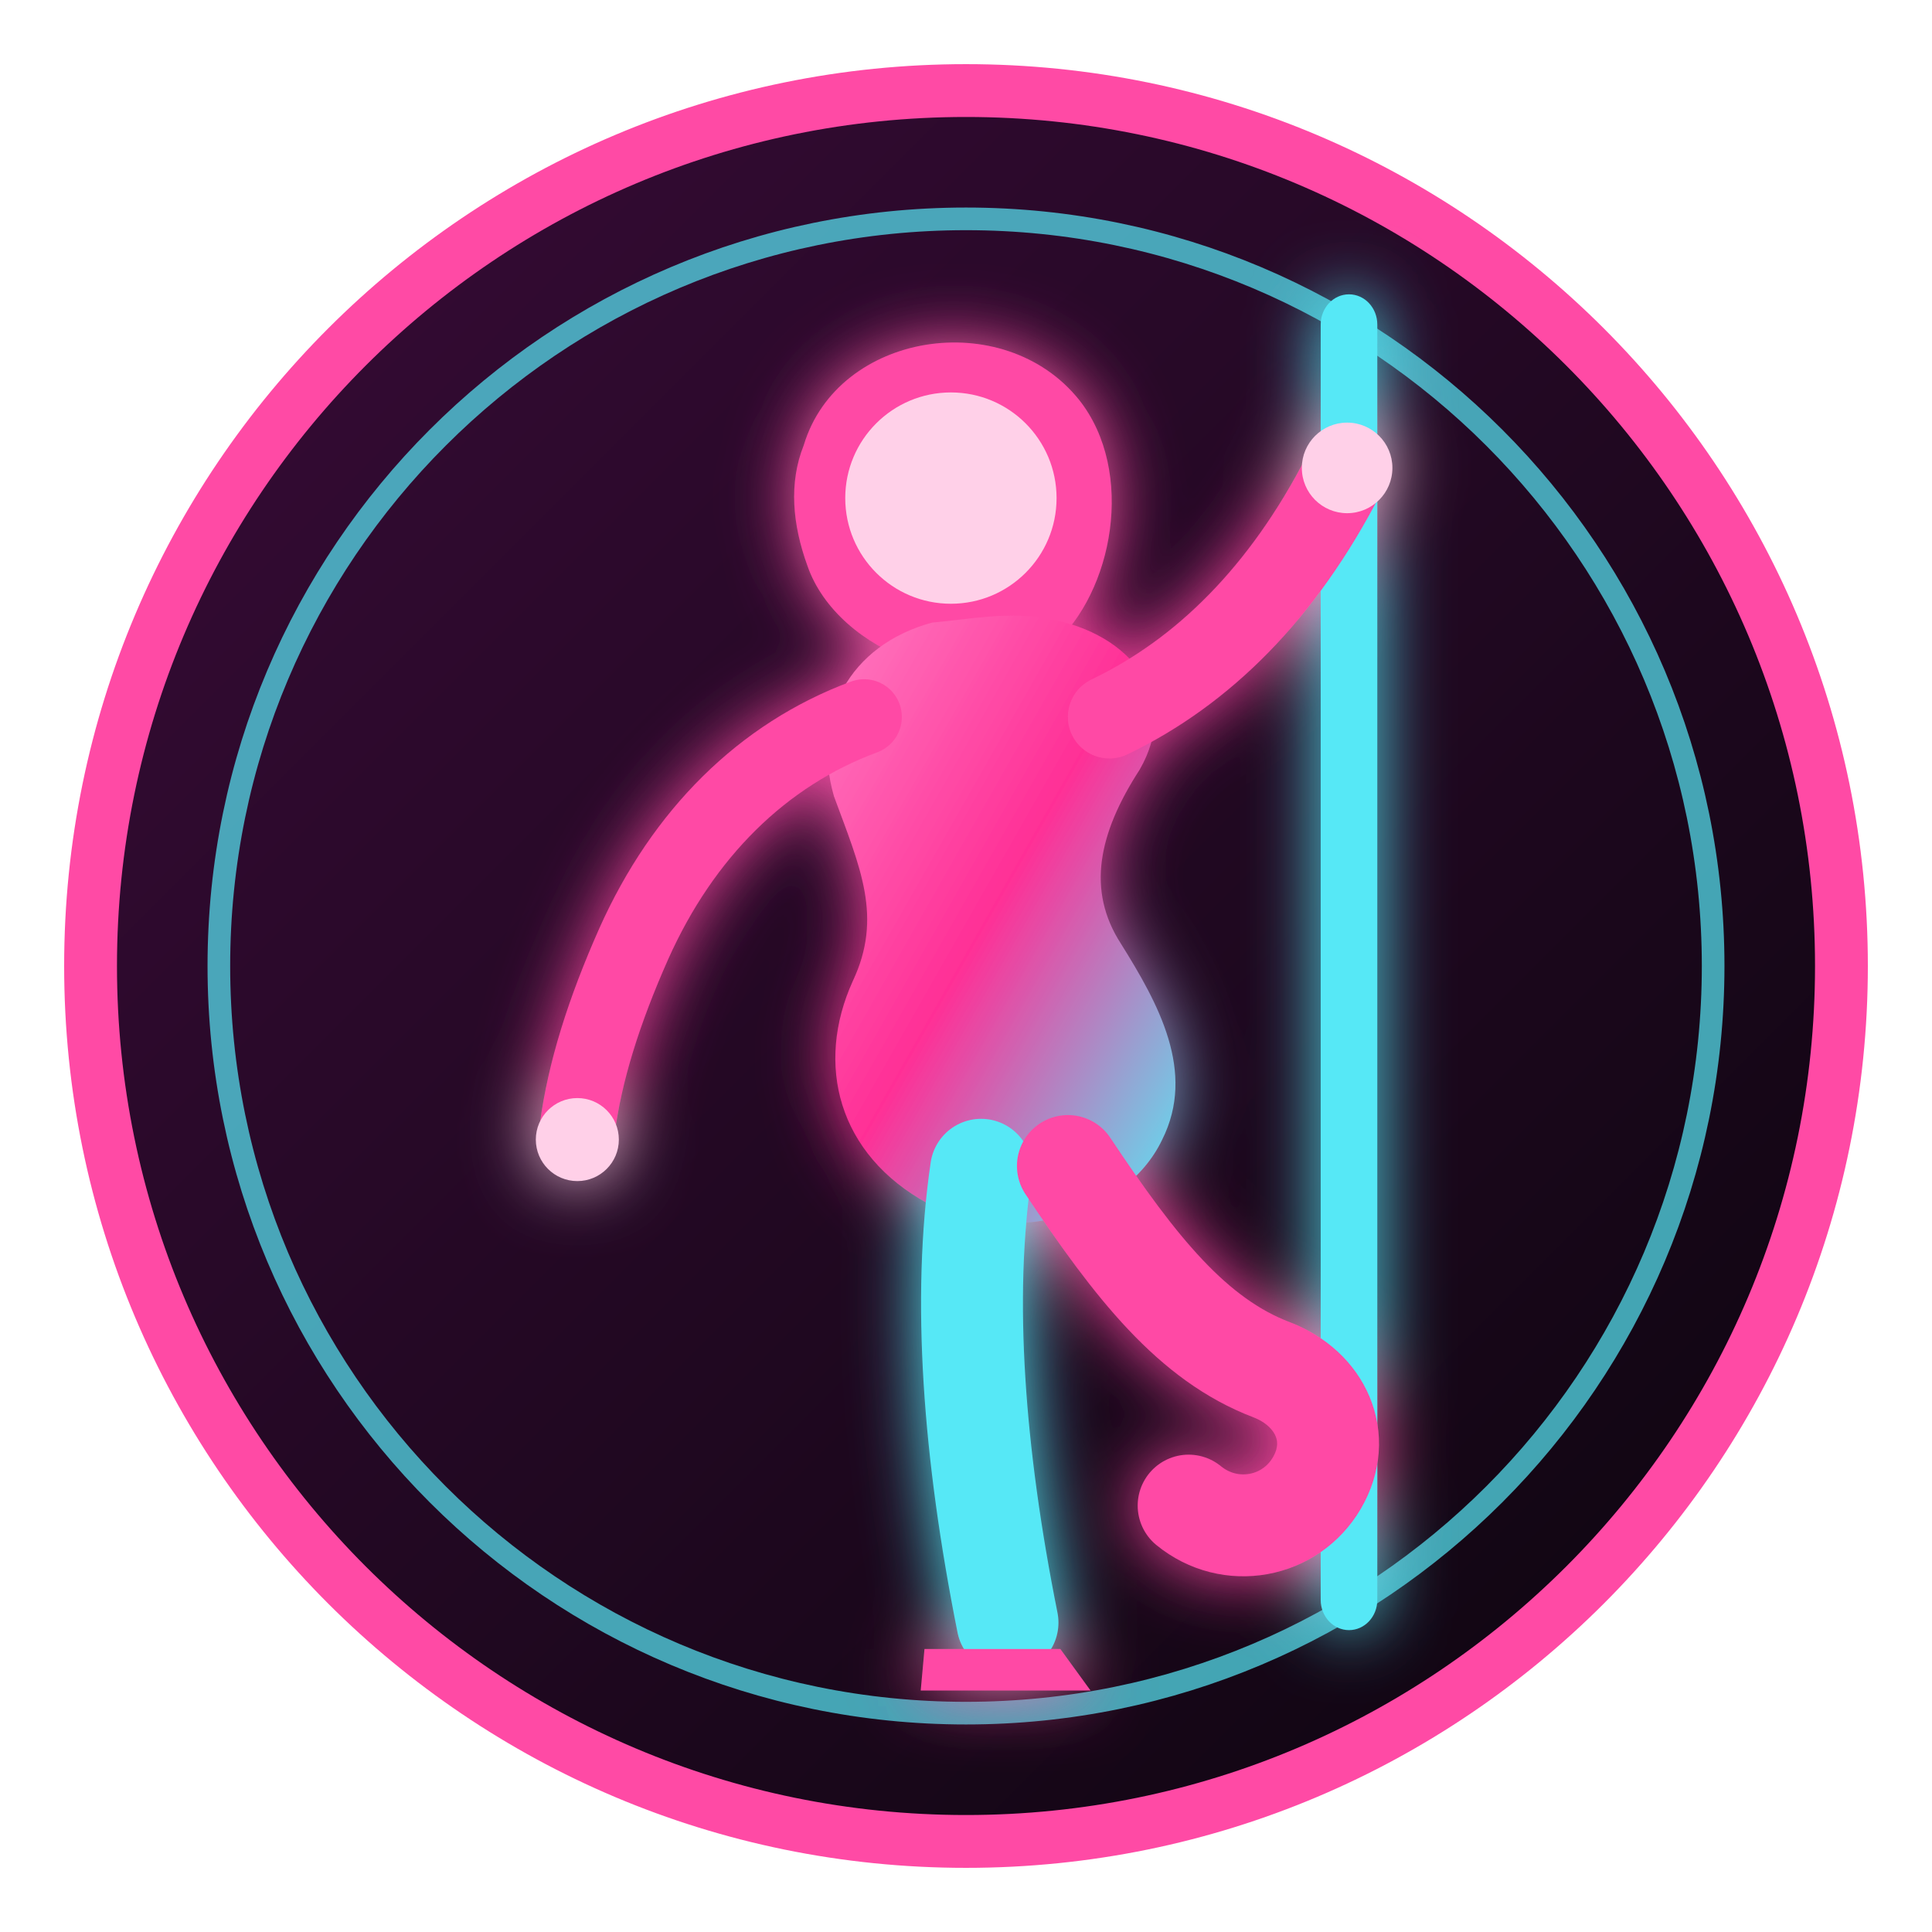
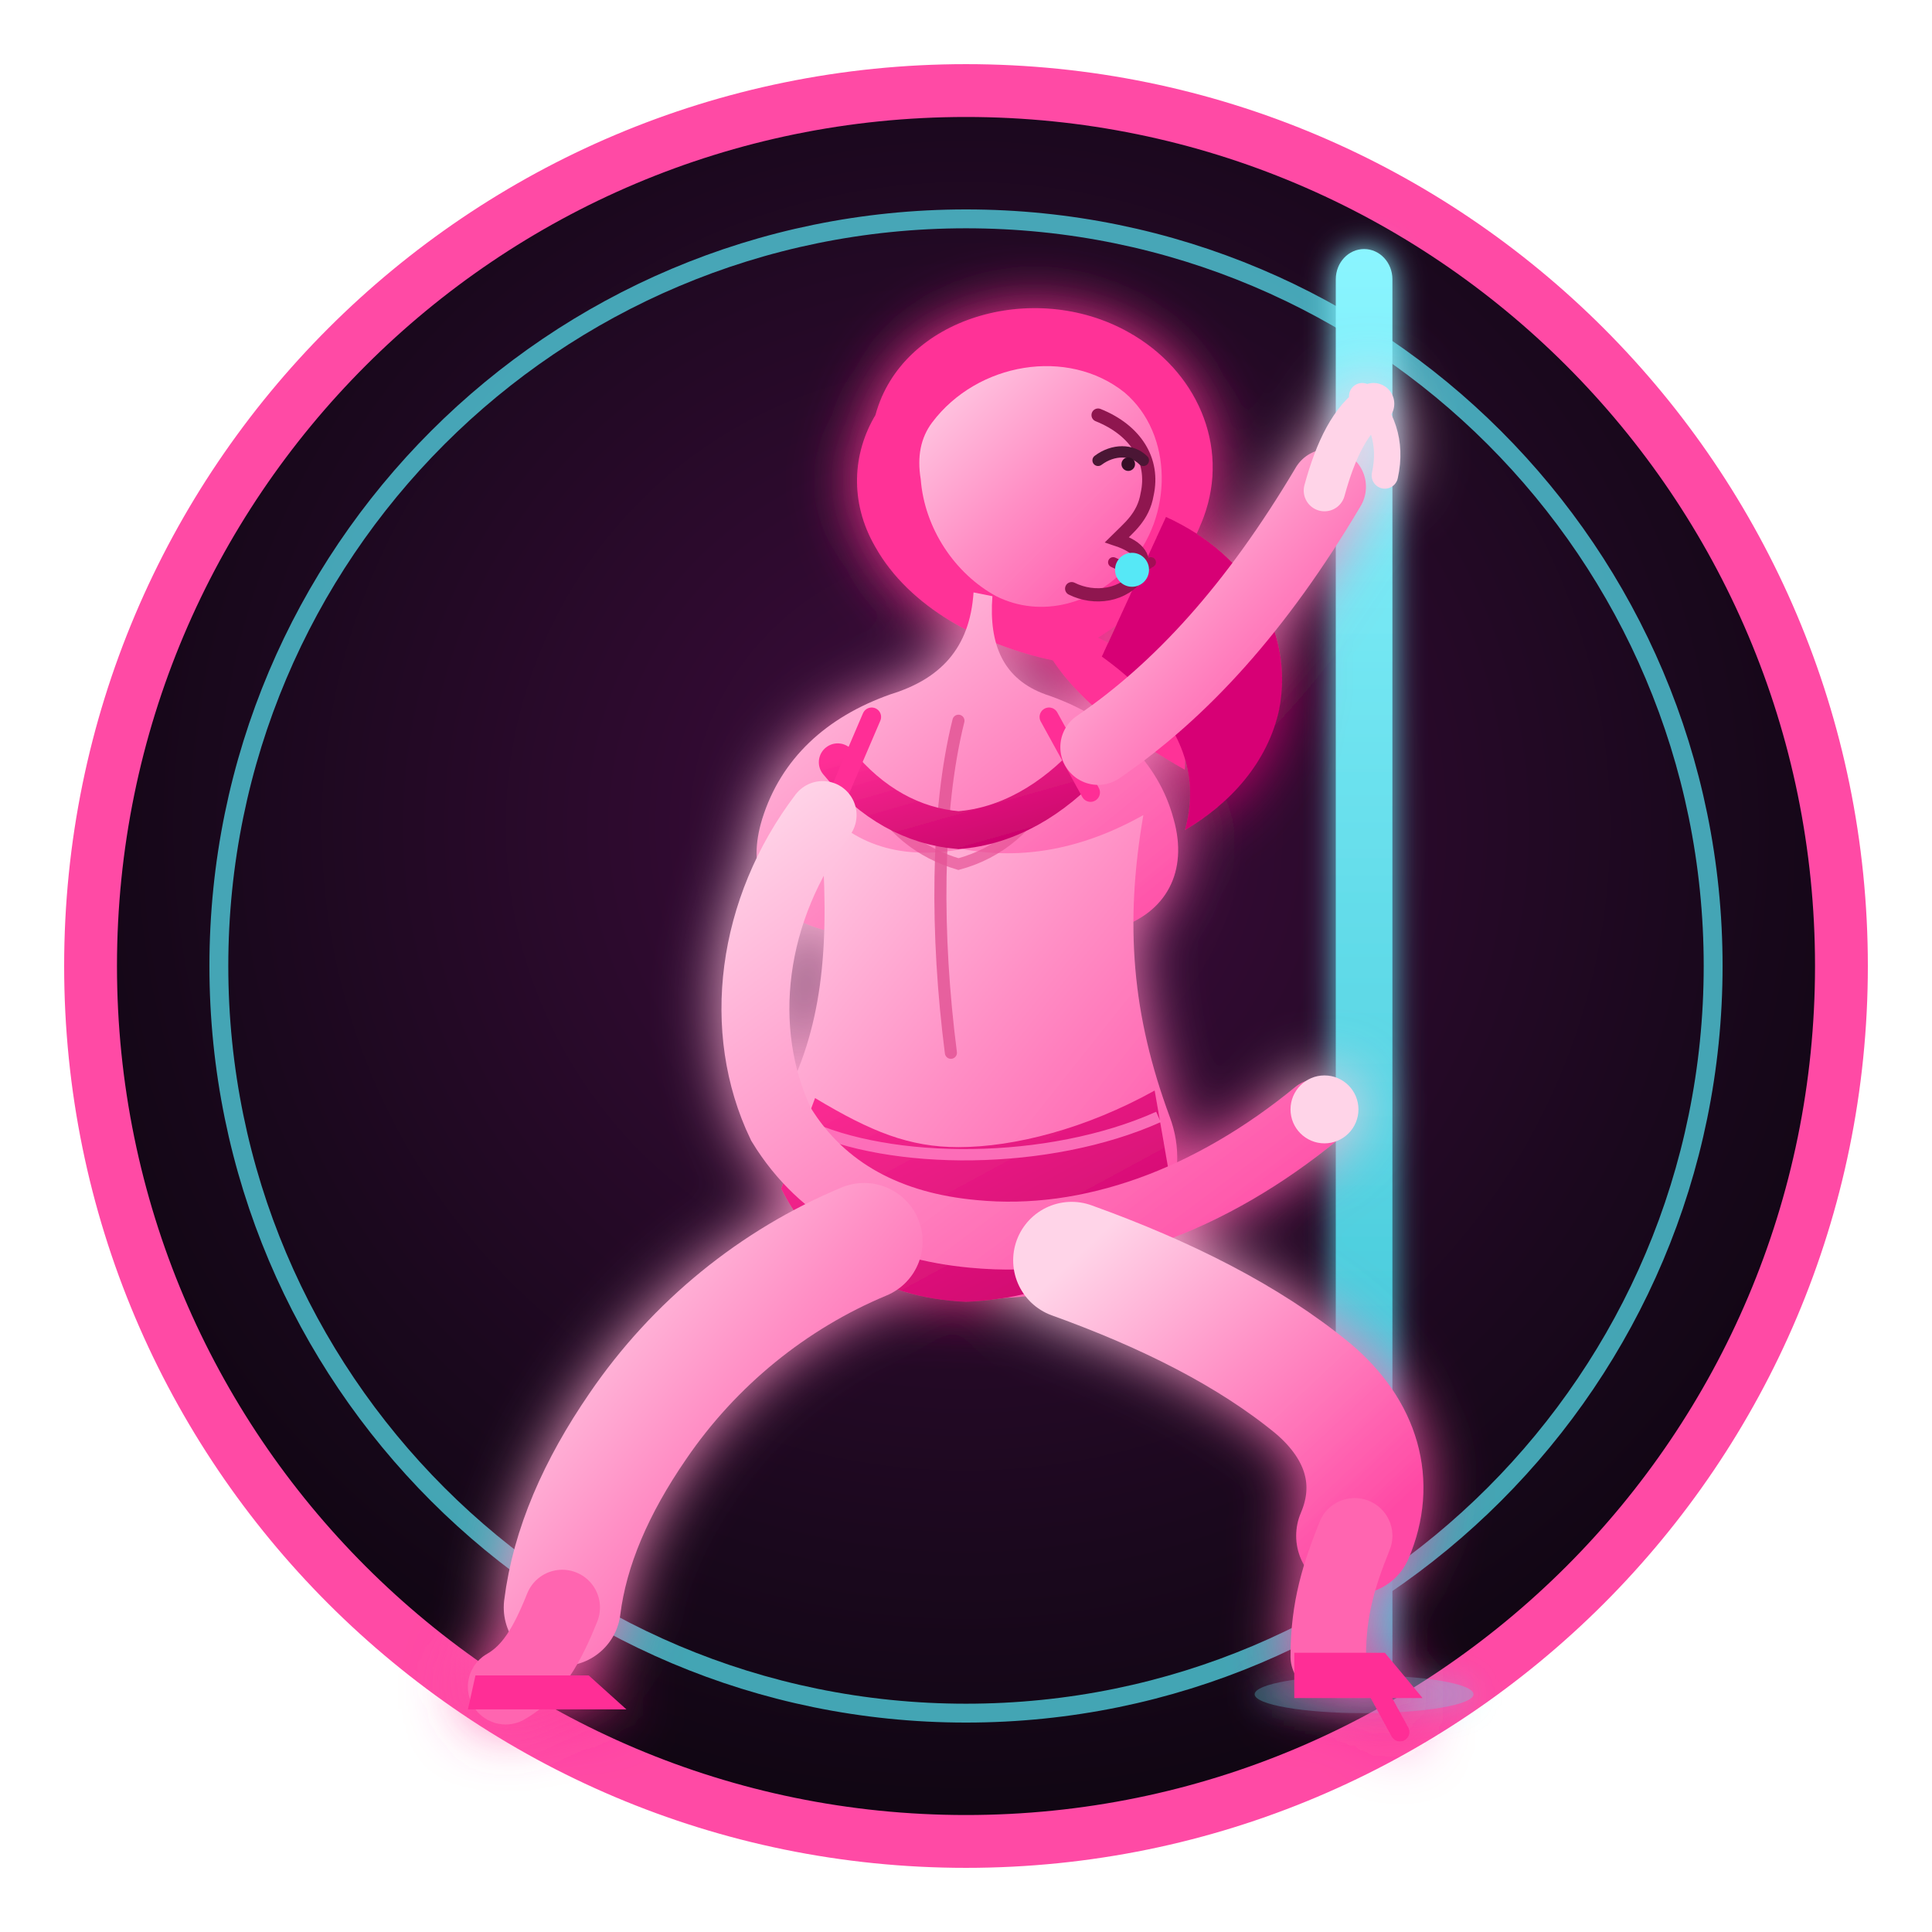
<svg xmlns="http://www.w3.org/2000/svg" viewBox="0 0 512 512" role="img" aria-labelledby="title desc">
  <defs>
-     <linearGradient id="bg" x1="0" y1="0" x2="1" y2="1">
-       <stop offset="0" stop-color="#390b38" />
-       <stop offset="1" stop-color="#0b050d" />
+     <radialGradient id="bg" cx="50%" cy="42%" r="68%">
+       <stop offset="0" stop-color="#3e0c3d" />
+       <stop offset=".62" stop-color="#1a081d" />
+       <stop offset="1" stop-color="#09040b" />
+     </radialGradient>
+     <linearGradient id="skin" x1="0" y1="0" x2="1" y2="1">
+       <stop offset="0" stop-color="#ffd4e8" />
+       <stop offset=".48" stop-color="#ff8fc5" />
+       <stop offset="1" stop-color="#ff4aa5" />
    </linearGradient>
-     <linearGradient id="body" x1="0" y1="0" x2="1" y2="1">
-       <stop offset="0" stop-color="#ff7bc1" />
-       <stop offset=".48" stop-color="#ff2f96" />
-       <stop offset="1" stop-color="#57e8f6" />
+     <linearGradient id="outfit" x1="0" y1="0" x2="1" y2="1">
+       <stop offset="0" stop-color="#ff2f96" />
+       <stop offset="1" stop-color="#c60068" />
    </linearGradient>
-     <filter id="glow" x="-60%" y="-60%" width="220%" height="220%">
-       <feGaussianBlur stdDeviation="9" result="blur" />
+     <linearGradient id="cyan" x1="0" y1="0" x2="0" y2="1">
+       <stop offset="0" stop-color="#8af5ff" />
+       <stop offset="1" stop-color="#36bfd1" />
+     </linearGradient>
+     <filter id="pink-glow" x="-70%" y="-70%" width="240%" height="240%">
+       <feGaussianBlur stdDeviation="8" result="blur" />
+       <feMerge>
+         <feMergeNode in="blur" />
+         <feMergeNode in="SourceGraphic" />
+       </feMerge>
+     </filter>
+     <filter id="soft-glow" x="-40%" y="-40%" width="180%" height="180%">
+       <feGaussianBlur stdDeviation="4" result="blur" />
      <feMerge>
        <feMergeNode in="blur" />
        <feMergeNode in="SourceGraphic" />
      </feMerge>
    </filter>
  </defs>
  <circle cx="256" cy="256" r="232" fill="url(#bg)" stroke="#ff4aa5" stroke-width="14" />
-   <circle cx="256" cy="256" r="198" fill="none" stroke="#57e8f6" stroke-width="6" opacity=".7" />
-   <g filter="url(#glow)">
-     <rect x="350" y="78" width="15" height="354" rx="8" fill="#57e8f6" />
-     <path d="M213 118 C222 88 266 81 286 106 C301 125 295 157 279 171 C258 187 222 173 214 150 C210 139 209 128 213 118Z" fill="#ff4aa5" />
-     <circle cx="252" cy="132" r="28" fill="#ffd0e8" />
-     <path d="M247 165 C225 171 215 190 221 211 C228 230 234 243 226 260 C216 282 222 306 246 319 C267 330 298 323 308 302 C317 284 307 266 297 250 C288 236 291 221 302 204 C313 185 300 168 278 164 C267 162 258 164 247 165Z" fill="url(#body)" />
-     <path d="M294 190 C319 178 340 157 356 126" fill="none" stroke="#ff4aa5" stroke-width="22" stroke-linecap="round" />
-     <circle cx="357" cy="124" r="12" fill="#ffd0e8" />
-     <path d="M229 190 C202 200 181 221 168 250 C160 268 155 284 153 299" fill="none" stroke="#ff4aa5" stroke-width="20" stroke-linecap="round" />
-     <circle cx="153" cy="302" r="11" fill="#ffd0e8" />
-     <path d="M260 310 C255 344 258 385 267 430" fill="none" stroke="#57e8f6" stroke-width="27" stroke-linecap="round" />
-     <path d="M283 309 C301 336 316 355 337 363 C350 368 356 381 349 393 C342 405 326 408 315 399" fill="none" stroke="#ff4aa5" stroke-width="27" stroke-linecap="round" />
-     <path d="M245 437 L281 437 L289 448 L244 448Z" fill="#ff4aa5" />
+   <circle cx="256" cy="256" r="198" fill="none" stroke="#57e8f6" stroke-width="5" opacity=".7" />
+   <g filter="url(#soft-glow)">
+     <rect x="354" y="66" width="15" height="382" rx="8" fill="url(#cyan)" />
+     <ellipse cx="361.5" cy="449" rx="29" ry="5" fill="#57e8f6" opacity=".28" />
+   </g>
+   <g filter="url(#pink-glow)">
+     <path d="M232 110              C239 84 274 74 299 88              C317 98 326 118 319 137              C313 153 302 162 291 169              C306 176 315 189 314 204              C300 196 287 187 279 175              C260 171 241 161 232 145              C225 133 226 120 232 110Z" fill="#ff3197" />
+     <path d="M309 137              C331 147 343 167 339 188              C336 202 326 213 314 220              C319 202 310 187 292 174Z" fill="#d70075" />
+     <path d="M247 112              C259 96 283 92 298 104              C311 115 311 137 299 150              C290 160 276 164 264 158              C253 152 245 140 244 127              C243 121 244 116 247 112Z" fill="url(#skin)" />
+     <path d="M291 110              C301 114 306 122 304 131              C303 137 299 140 296 143              C302 145 304 148 302 152              C298 158 290 159 284 156" fill="none" stroke="#8f174f" stroke-width="3.5" stroke-linecap="round" />
+     <path d="M291 122 C295 119 300 119 303 122" fill="none" stroke="#4c1734" stroke-width="3" stroke-linecap="round" />
+     <circle cx="299" cy="123" r="1.8" fill="#341126" />
+     <path d="M295 149 C299 151 302 151 305 149" fill="none" stroke="#a31155" stroke-width="2.7" stroke-linecap="round" />
+     <path d="M258 157              C257 172 249 180 236 184              C219 190 207 201 202 217              C198 230 202 240 214 245              C229 251 244 247 254 237              C264 247 280 251 296 246              C309 242 315 231 311 217              C307 202 295 190 277 184              C266 180 262 171 263 158Z" fill="url(#skin)" />
+     <path d="M217 213              C220 245 219 267 210 287              C204 302 208 318 222 330              C238 344 269 349 291 338              C308 329 316 312 310 296              C300 269 298 245 303 216              C287 225 271 228 255 225              C239 228 226 224 217 213Z" fill="url(#skin)" />
+     <path d="M254 191 C248 215 248 248 252 279" fill="none" stroke="#df4c8f" stroke-width="3.2" stroke-linecap="round" opacity=".75" />
+     <path d="M230 209 C236 220 244 226 254 229 C265 226 273 219 279 208" fill="none" stroke="#e55395" stroke-width="3" stroke-linecap="round" opacity=".7" />
+     <path d="M222 202 C231 213 242 219 254 220 C267 219 279 212 289 201" fill="none" stroke="url(#outfit)" stroke-width="10" stroke-linecap="round" />
+     <path d="M231 190 L222 211 M278 190 L289 210" fill="none" stroke="#ff2f96" stroke-width="5" stroke-linecap="round" />
+     <path d="M216 291              C231 300 241 304 254 304              C269 304 288 299 306 289              L310 312              C300 333 281 344 256 345              C233 344 216 333 207 315Z" fill="url(#outfit)" />
+     <path d="M213 298 C236 309 278 309 307 296" fill="none" stroke="#ff7bc1" stroke-width="3" opacity=".85" />
+     <path d="M291 198              C313 183 333 161 352 129" fill="none" stroke="url(#skin)" stroke-width="20" stroke-linecap="round" />
+     <path d="M351 130 C354 119 358 111 364 107" fill="none" stroke="#ffd4e8" stroke-width="11" stroke-linecap="round" />
+     <path d="M361 105 C366 110 369 117 367 126" fill="none" stroke="#ffd4e8" stroke-width="7" stroke-linecap="round" />
+     <path d="M218 216              C199 241 195 273 207 298              C218 316 236 325 258 327              C289 330 321 318 349 295" fill="none" stroke="url(#skin)" stroke-width="18" stroke-linecap="round" />
+     <circle cx="351" cy="294" r="9" fill="#ffd4e8" />
+     <path d="M229 329              C205 339 184 356 169 378              C158 394 151 410 149 426" fill="none" stroke="url(#skin)" stroke-width="31" stroke-linecap="round" />
+     <path d="M149 426 C145 436 141 443 134 447" fill="none" stroke="#ff65b0" stroke-width="20" stroke-linecap="round" />
+     <path d="M284 334              C309 343 331 354 348 368              C361 379 365 393 359 407" fill="none" stroke="url(#skin)" stroke-width="31" stroke-linecap="round" />
+     <path d="M359 407 C355 417 352 426 352 439" fill="none" stroke="#ff65b0" stroke-width="20" stroke-linecap="round" />
+     <path d="M126 444 L156 444 L166 453 L124 453Z" fill="#ff2f96" />
+     <path d="M343 438 L367 438 L377 450 L343 450Z" fill="#ff2f96" />
+     <path d="M365 448 L371 459" stroke="#ff2f96" stroke-width="5" stroke-linecap="round" />
+     <circle cx="300" cy="151" r="4.5" fill="#57e8f6" />
  </g>
</svg>
